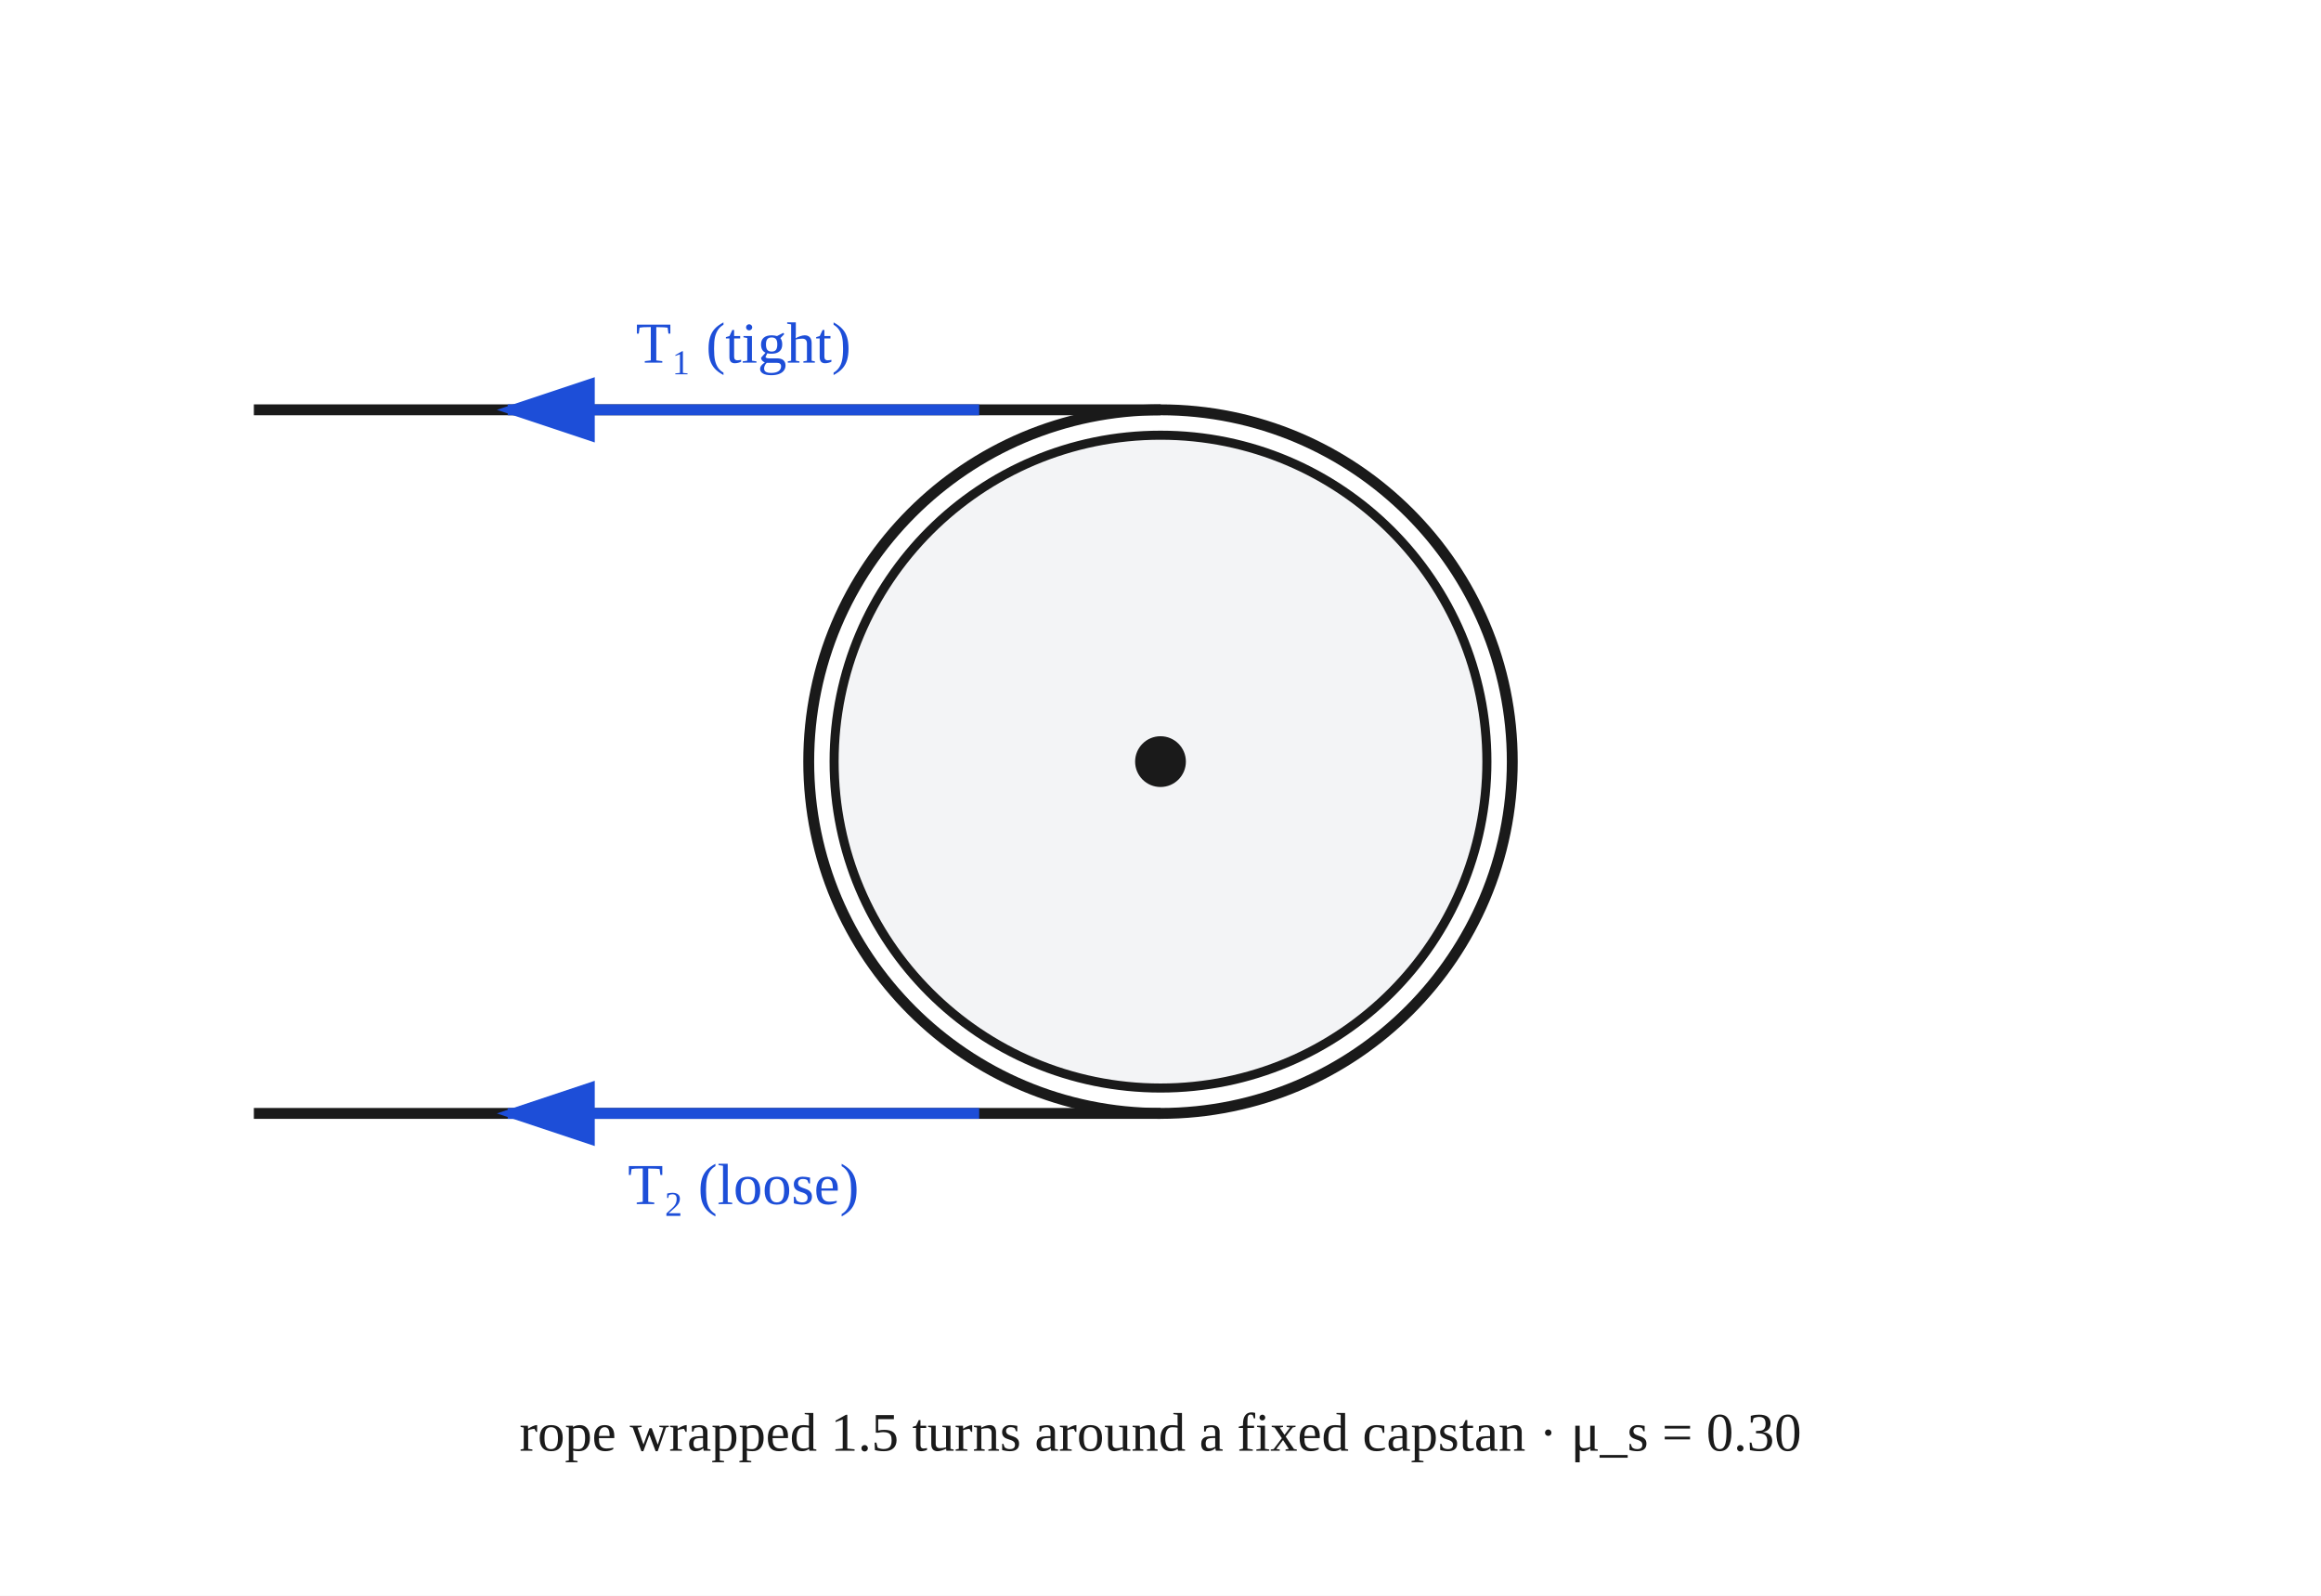
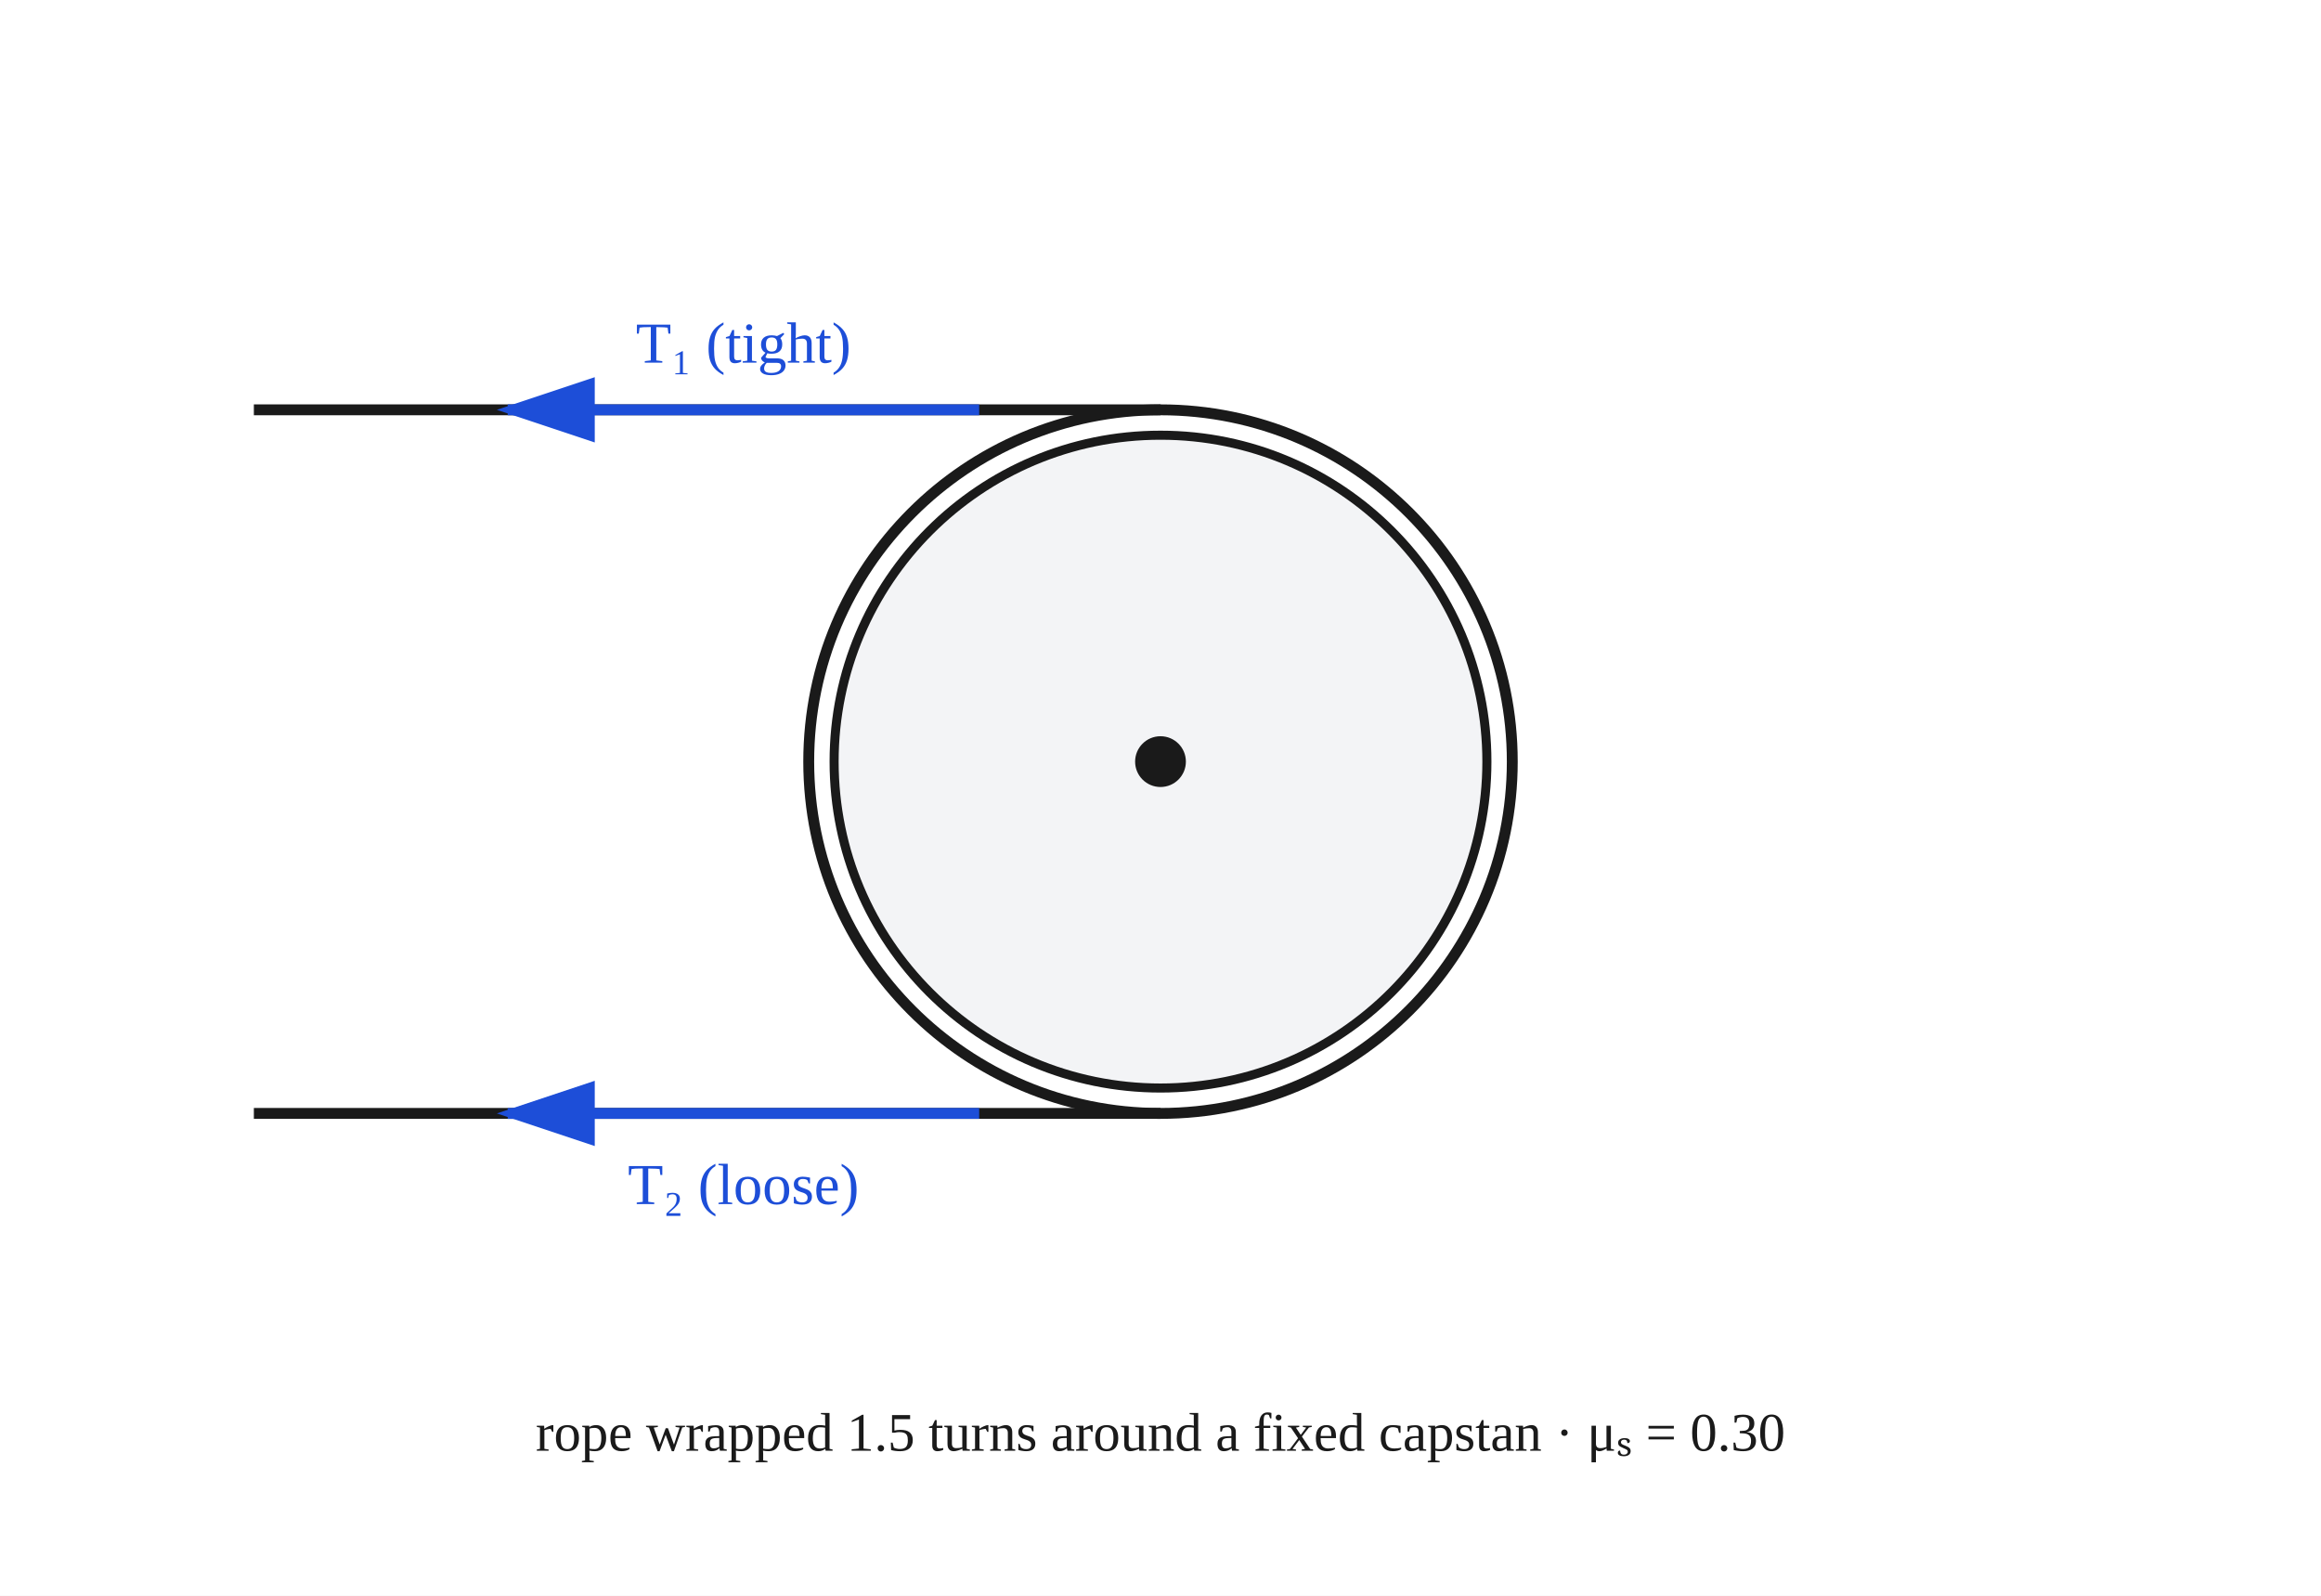
<svg xmlns="http://www.w3.org/2000/svg" width="640" height="440" viewBox="0 0 640 440" role="img" aria-label="Rope wrapped one and a half turns around a fixed capstan; tight-side tension T1 and loose-side tension T2 marked">
  <rect width="640" height="440" fill="#ffffff" />
  <defs>
    <marker id="ah" markerWidth="10" markerHeight="10" refX="8" refY="3" orient="auto" markerUnits="strokeWidth">
      <path d="M0,0 L9,3 L0,6 Z" fill="#1a1a1a" />
    </marker>
    <marker id="ahb" markerWidth="10" markerHeight="10" refX="8" refY="3" orient="auto" markerUnits="strokeWidth">
      <path d="M0,0 L9,3 L0,6 Z" fill="#1d4ed8" />
    </marker>
  </defs>
  <circle cx="320" cy="210" r="90" fill="#f3f4f6" stroke="#1a1a1a" stroke-width="2.5" />
  <circle cx="320" cy="210" r="7" fill="#1a1a1a" />
  <line x1="70" y1="113" x2="320" y2="113" stroke="#1a1a1a" stroke-width="3" />
  <path d="M 320,113 A 97,97 0 0,1 320,307 A 97,97 0 0,1 320,113 A 97,97 0 0,1 320,307" fill="none" stroke="#1a1a1a" stroke-width="3" />
  <line x1="320" y1="307" x2="70" y2="307" stroke="#1a1a1a" stroke-width="3" />
  <line x1="270" y1="113" x2="140" y2="113" stroke="#1d4ed8" stroke-width="3" marker-end="url(#ahb)" />
  <text x="205" y="100" text-anchor="middle" font-family="Georgia, 'Times New Roman', serif" font-size="16" fill="#1d4ed8">T₁ (tight)</text>
  <line x1="270" y1="307" x2="140" y2="307" stroke="#1d4ed8" stroke-width="3" marker-end="url(#ahb)" />
  <text x="205" y="332" text-anchor="middle" font-family="Georgia, 'Times New Roman', serif" font-size="16" fill="#1d4ed8">T₂ (loose)</text>
-   <text x="320" y="400" text-anchor="middle" font-family="Georgia, 'Times New Roman', serif" font-size="15" fill="#1a1a1a">rope wrapped 1.5 turns around a fixed capstan · μ_s = 0.30</text>
+   <text x="320" y="400" text-anchor="middle" font-family="Georgia, 'Times New Roman', serif" font-size="15" fill="#1a1a1a">rope wrapped 1.5 turns around a fixed capstan · μₛ = 0.30</text>
</svg>
